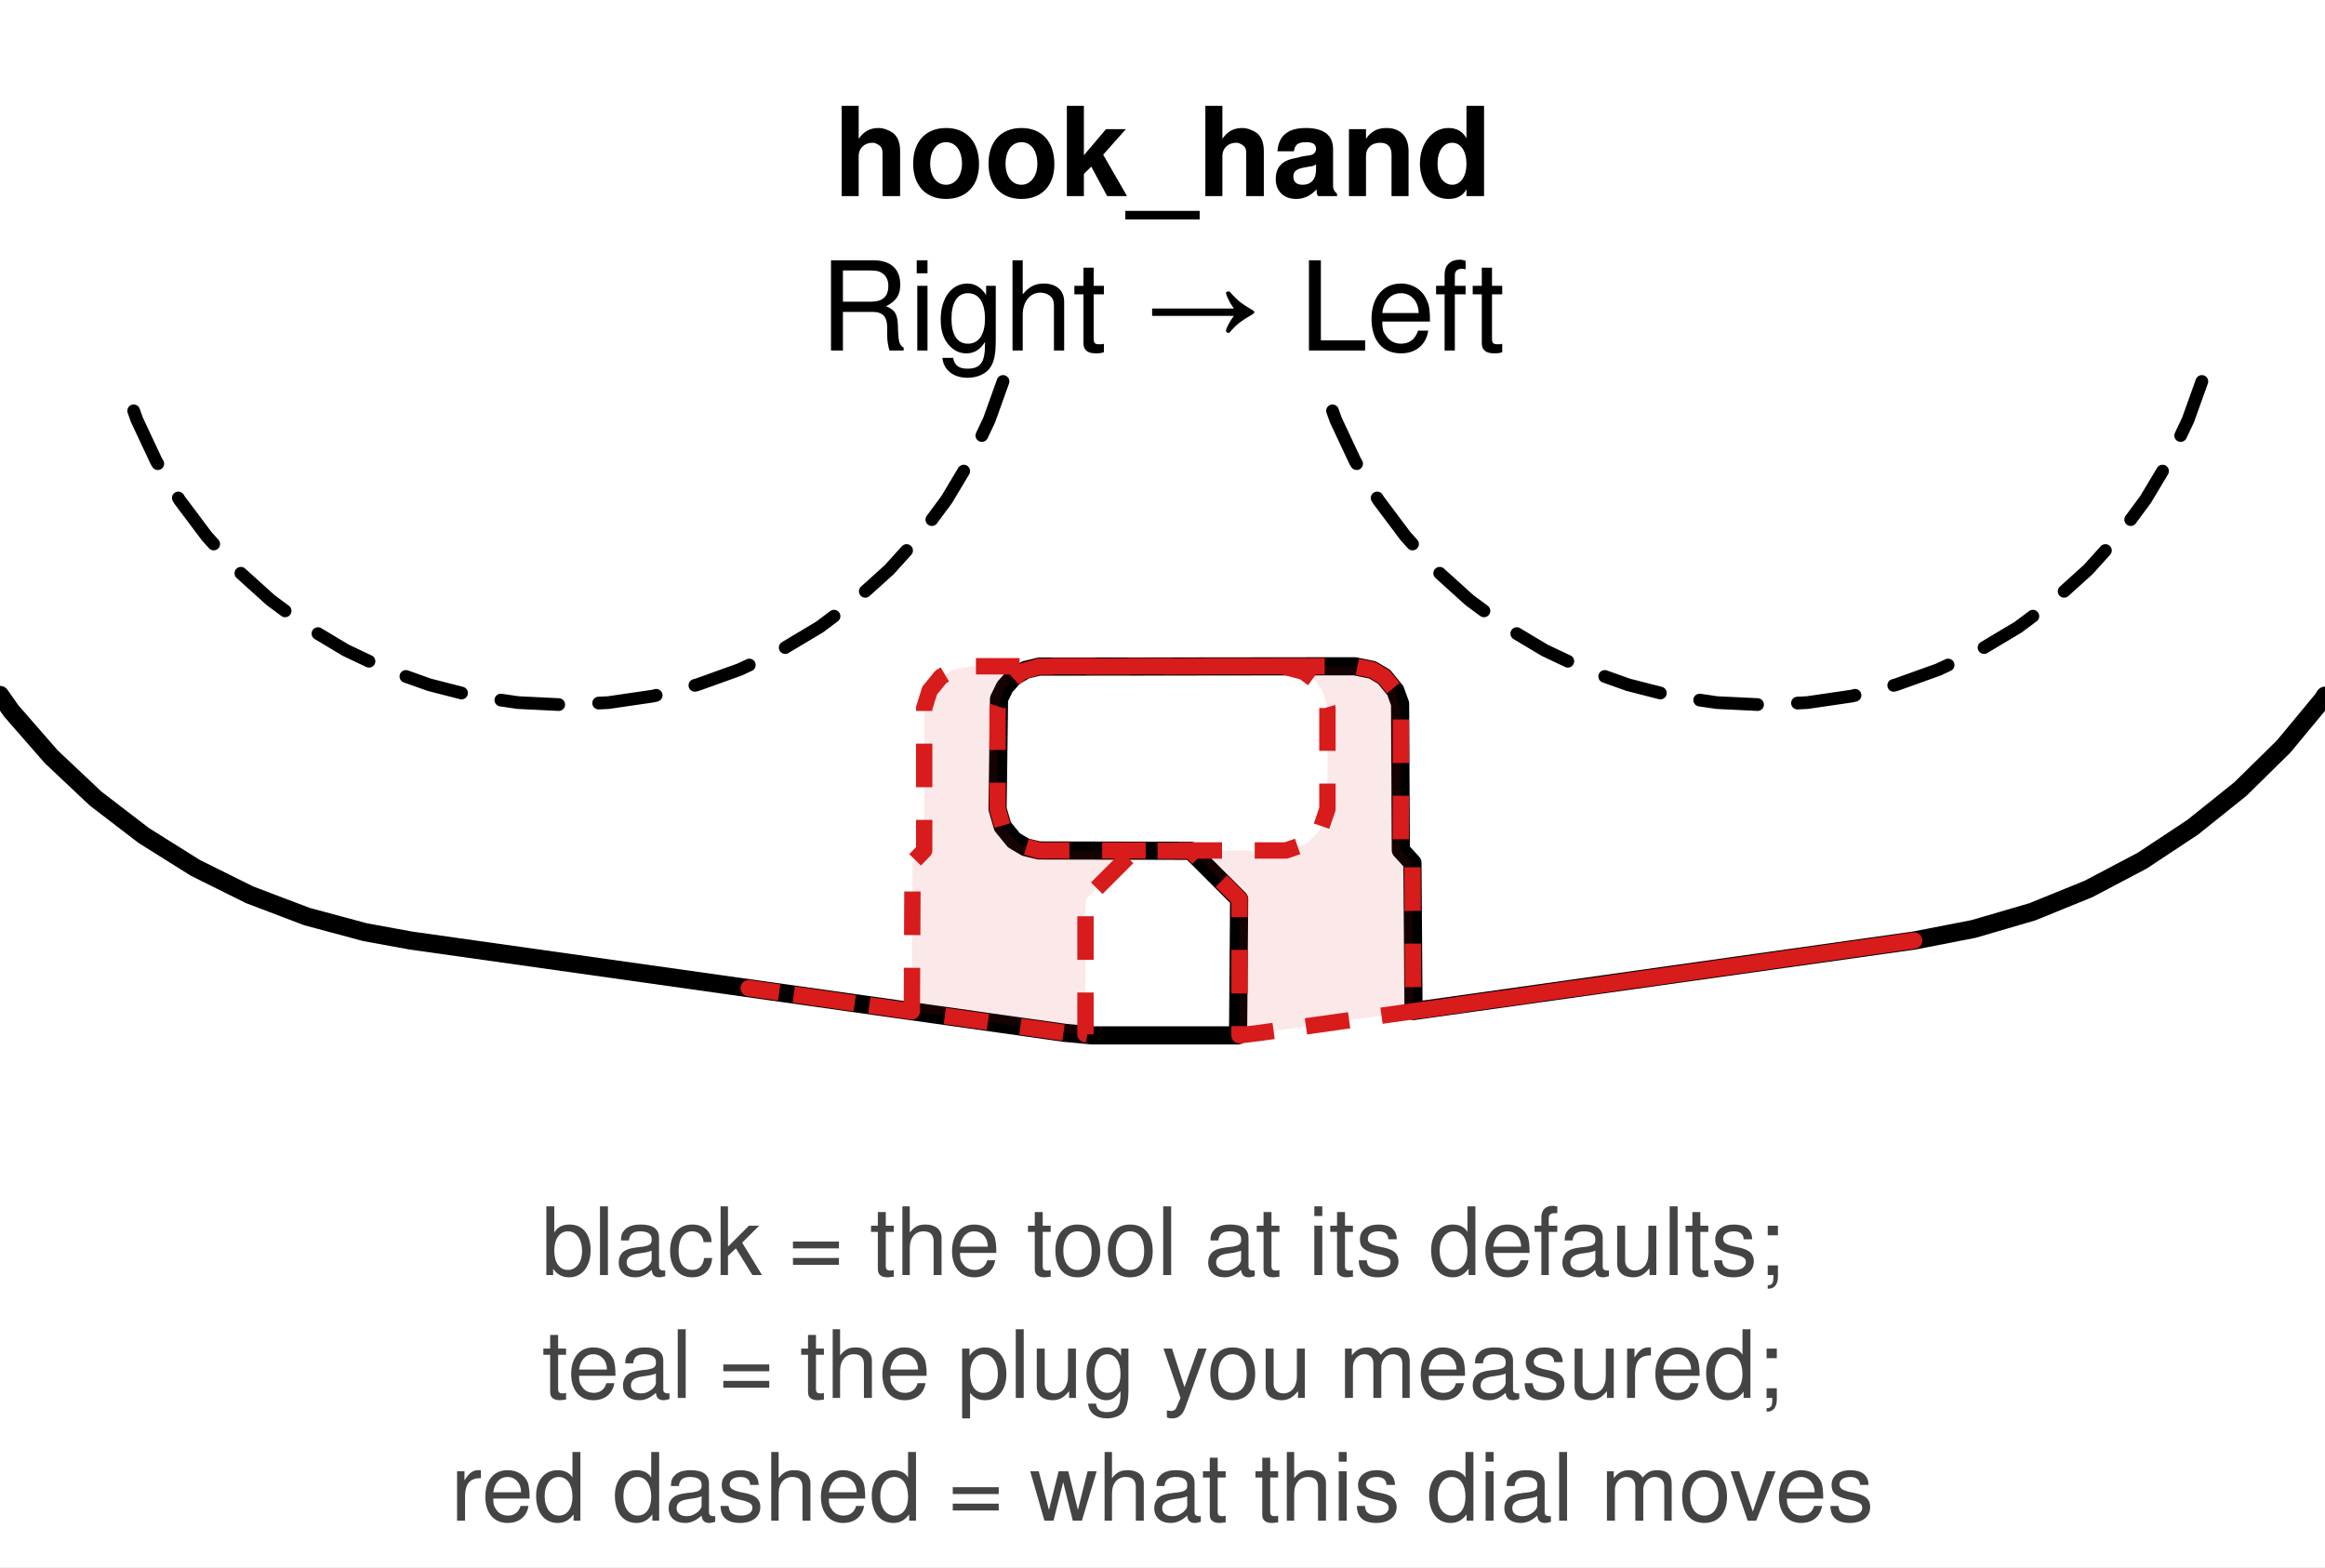
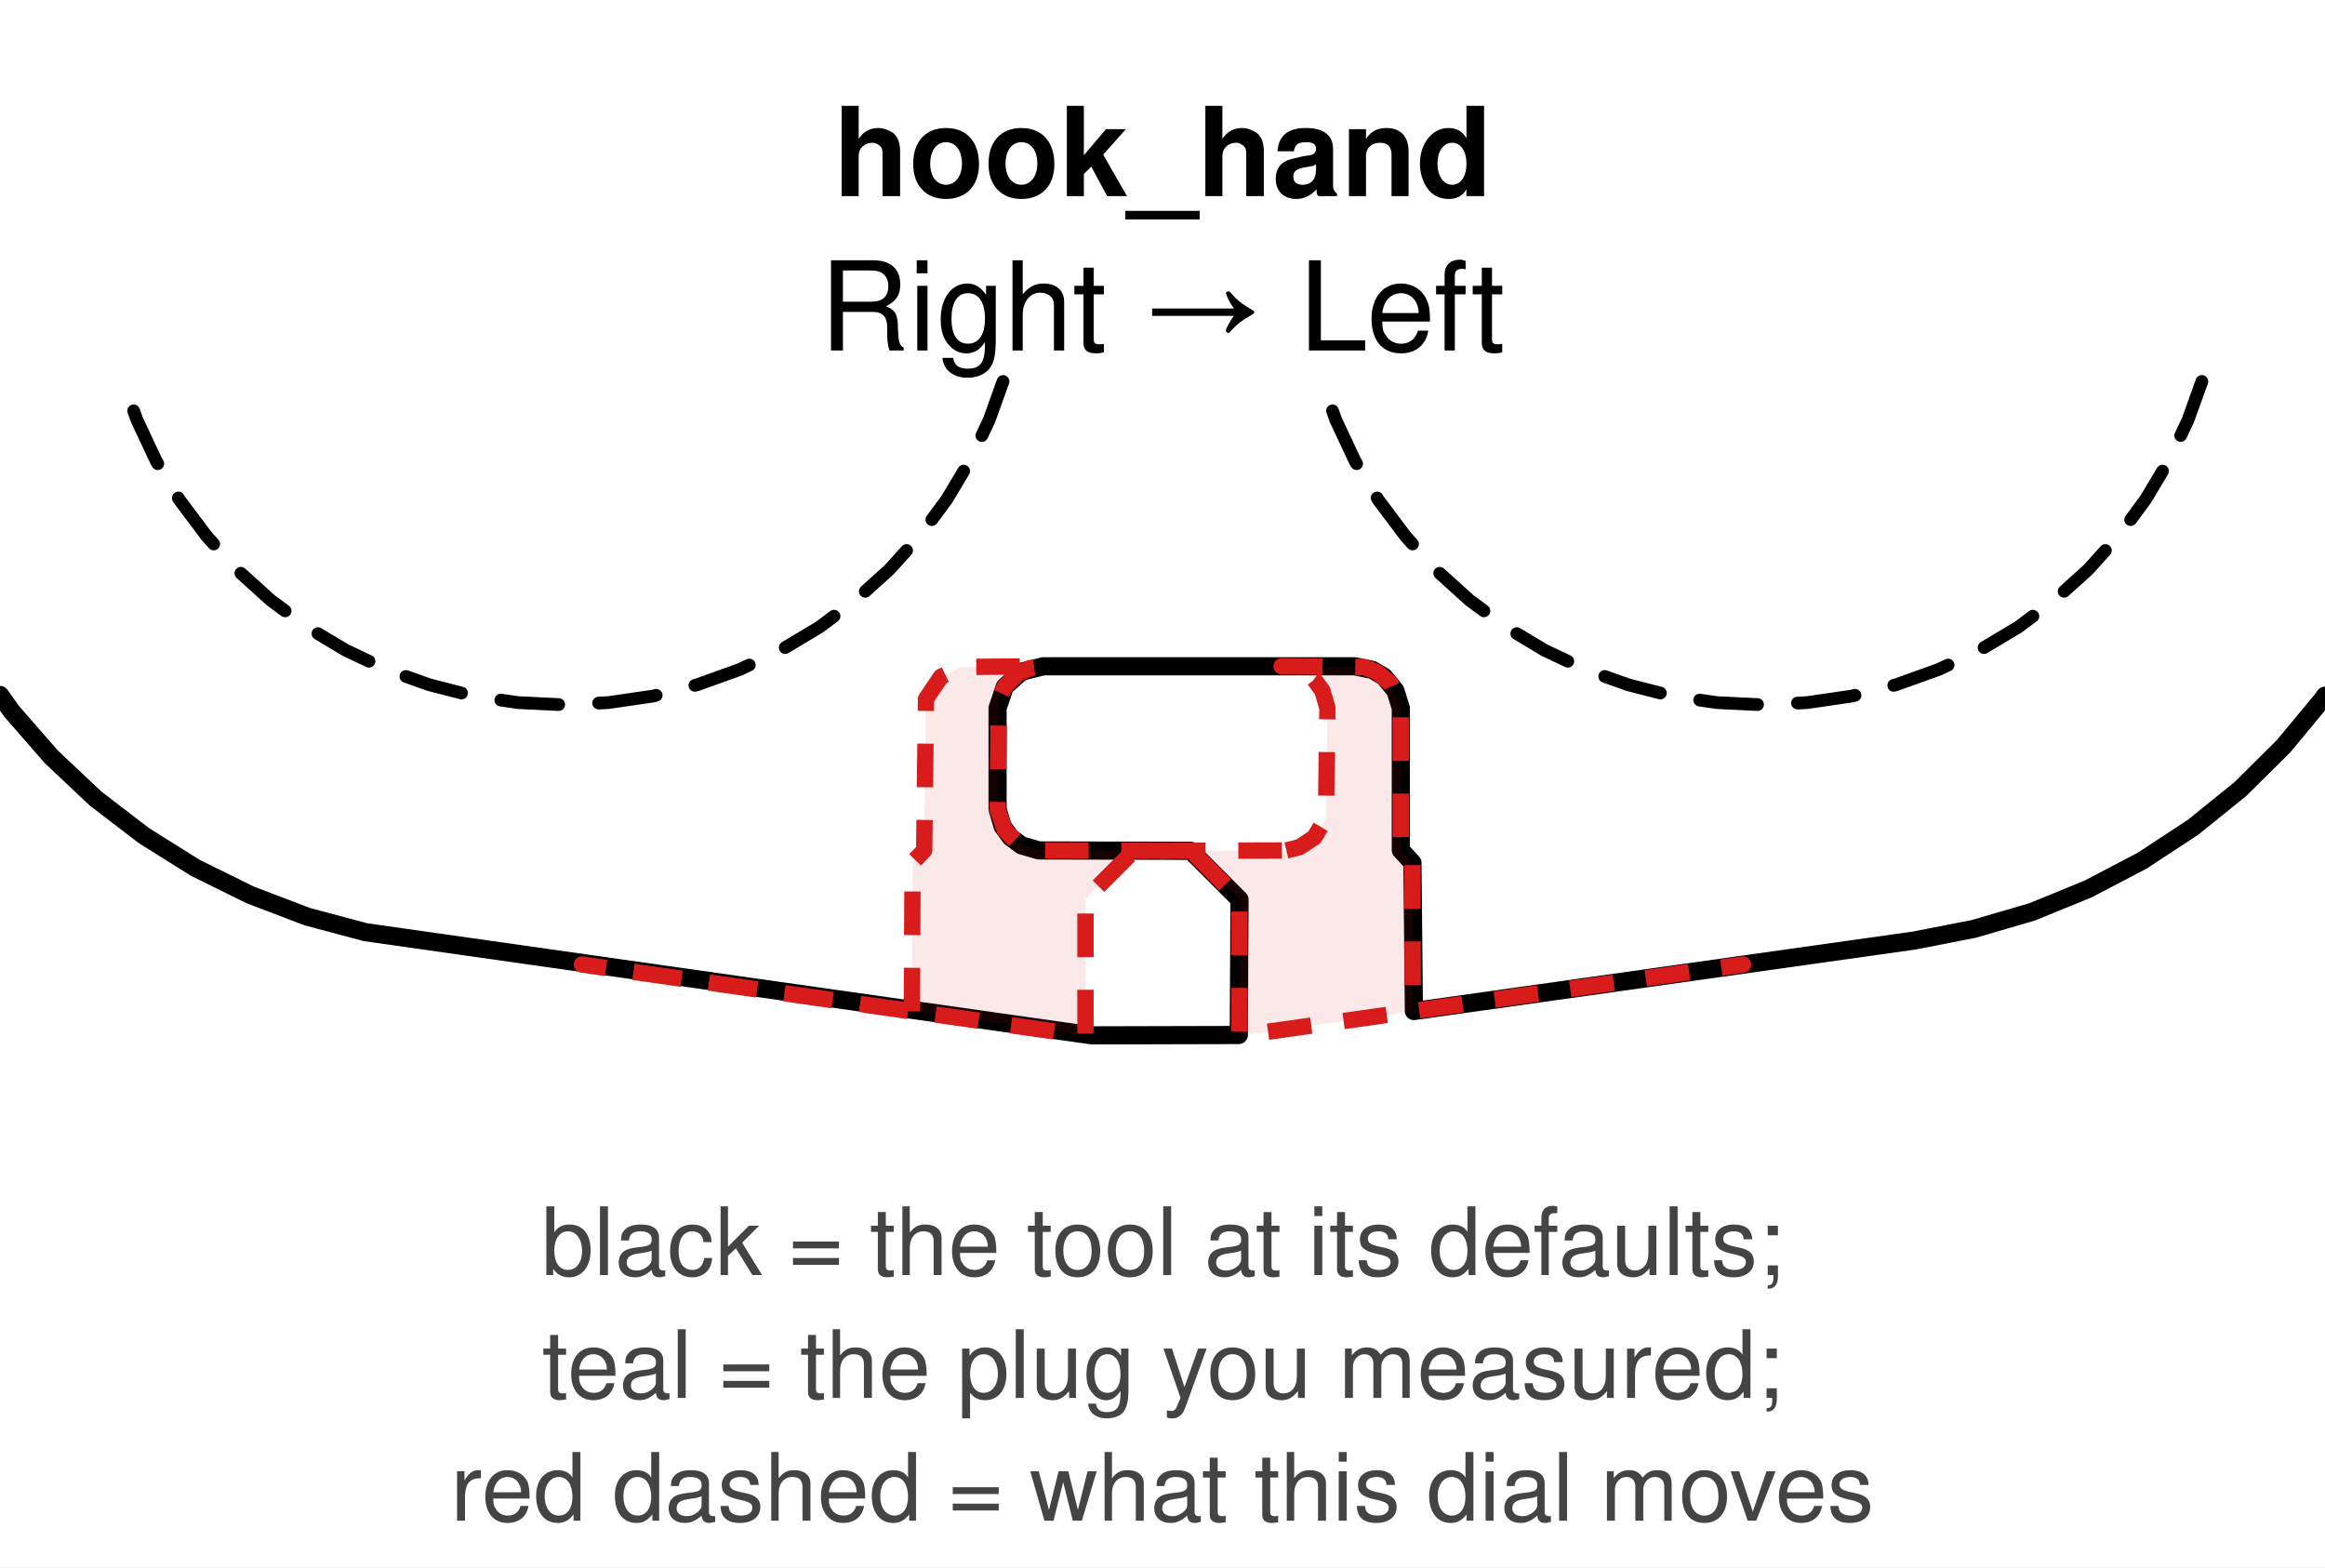
<svg xmlns="http://www.w3.org/2000/svg" width="64.00mm" height="43.14mm" viewBox="0 0 64.00 43.14" role="img">
  <rect width="64.00" height="43.14" fill="white" />
  <text x="32.00" y="5.40" font-family="Helvetica, Arial, sans-serif" font-size="3.40" font-weight="bold" text-anchor="middle" fill="#000">hook_hand</text>
  <text x="32.00" y="9.65" font-family="Helvetica, Arial, sans-serif" font-size="3.40" text-anchor="middle" fill="#000">Right → Left</text>
-   <path d="M 64.00 19.15 L 63.93 19.26 L 62.86 20.55 L 61.67 21.72 L 60.36 22.77 L 58.97 23.69 L 57.49 24.47 L 55.94 25.10 L 54.33 25.57 L 52.69 25.89 L 38.91 27.83 L 38.88 23.75 L 38.56 23.40 L 38.54 19.37 L 38.41 19.01 L 38.10 18.63 L 37.78 18.44 L 37.29 18.34 L 28.60 18.35 L 28.23 18.44 L 27.91 18.63 L 27.66 18.91 L 27.50 19.24 L 27.46 22.27 L 27.60 22.75 L 27.91 23.13 L 28.23 23.32 L 28.60 23.41 L 32.78 23.42 L 34.11 24.75 L 34.08 28.50 L 30.06 28.50 L 29.31 28.43 L 11.31 25.89 L 10.05 25.66 L 8.45 25.23 L 6.87 24.63 L 5.38 23.89 L 3.96 23.00 L 2.63 21.98 L 1.41 20.83 L 0.31 19.57 L 0.00 19.13" fill="none" stroke="#000" stroke-width="0.5" stroke-linejoin="round" stroke-linecap="round" />
+   <path d="M 64.00 19.15 L 63.93 19.25 L 62.86 20.54 L 61.67 21.72 L 60.37 22.77 L 58.97 23.69 L 57.48 24.47 L 55.94 25.10 L 54.33 25.57 L 52.69 25.89 L 38.92 27.83 L 38.88 23.75 L 38.56 23.40 L 38.56 19.49 L 38.41 19.01 L 38.10 18.63 L 37.78 18.44 L 37.29 18.34 L 28.72 18.34 L 28.12 18.49 L 27.66 18.90 L 27.46 19.49 L 27.46 22.27 L 27.60 22.75 L 27.82 23.05 L 28.12 23.27 L 28.60 23.41 L 32.78 23.42 L 34.12 24.76 L 34.10 28.49 L 30.06 28.50 L 10.06 25.66 L 8.45 25.23 L 6.88 24.63 L 5.38 23.89 L 3.96 23.00 L 2.63 21.98 L 1.41 20.83 L 0.32 19.58 L 0.00 19.13" fill="none" stroke="#000" stroke-width="0.5" stroke-linejoin="round" stroke-linecap="round" />
  <path d="M 27.61 10.50 L 27.23 11.56 L 26.70 12.68 L 26.06 13.75 L 25.32 14.75 L 24.48 15.68 L 23.56 16.51 L 22.56 17.26 L 21.49 17.90 L 20.36 18.43 L 19.19 18.85 L 17.98 19.16 L 16.75 19.34 L 15.50 19.40 L 14.26 19.34 L 13.03 19.16 L 11.82 18.85 L 10.64 18.43 L 9.52 17.90 L 8.45 17.26 L 7.45 16.52 L 6.52 15.68 L 5.69 14.76 L 4.94 13.76 L 4.30 12.69 L 3.77 11.56 L 3.39 10.50" fill="none" stroke="#000" stroke-width="0.35" stroke-linejoin="round" stroke-linecap="round" stroke-dasharray="1.6,1.1" />
  <path d="M 60.61 10.50 L 60.23 11.56 L 59.70 12.68 L 59.06 13.75 L 58.32 14.75 L 57.48 15.68 L 56.56 16.51 L 55.56 17.26 L 54.49 17.90 L 53.36 18.43 L 52.19 18.85 L 50.98 19.16 L 49.75 19.34 L 48.50 19.40 L 47.26 19.34 L 46.03 19.16 L 44.82 18.85 L 43.64 18.43 L 42.52 17.90 L 41.45 17.26 L 40.45 16.52 L 39.52 15.68 L 38.69 14.76 L 37.94 13.76 L 37.30 12.69 L 36.77 11.56 L 36.39 10.50" fill="none" stroke="#000" stroke-width="0.35" stroke-linejoin="round" stroke-linecap="round" stroke-dasharray="1.6,1.1" />
-   <path d="M 25.10 27.84 L 25.12 23.74 L 25.44 23.41 L 25.44 19.49 L 25.59 19.01 L 25.90 18.63 L 26.22 18.44 L 26.71 18.34 L 37.29 18.34 L 37.78 18.44 L 38.10 18.63 L 38.41 19.01 L 38.56 19.61 L 38.56 23.41 L 38.88 23.74 L 38.90 27.84 L 52.69 25.89 L 34.69 28.43 L 34.12 28.50 L 34.12 24.75 L 32.78 23.42 L 31.22 23.42 L 29.88 24.76 L 29.88 28.47 L 30.05 28.50 L 29.31 28.43 L 25.12 27.84 L 20.61 27.20 L 25.10 27.84 Z M 35.31 18.34 L 28.60 18.35 L 28.12 18.49 L 27.66 18.91 L 27.46 19.49 L 27.46 22.27 L 27.60 22.75 L 28.12 23.27 L 28.60 23.41 L 35.40 23.41 L 35.98 23.21 L 36.34 22.85 L 36.54 22.27 L 36.54 19.49 L 36.40 19.01 L 36.18 18.71 L 35.88 18.49 L 35.31 18.34 Z" fill="#d81b1b" fill-rule="evenodd" fill-opacity="0.1" stroke="#d81b1b" stroke-width="0.45" stroke-linejoin="round" stroke-dasharray="1.2,0.9" />
+   <path d="M 35.41 23.41 L 35.77 23.32 L 36.18 23.05 L 36.50 22.52 L 36.54 19.49 L 36.40 19.01 L 36.18 18.71 L 35.88 18.49 L 35.28 18.34 L 37.54 18.36 L 37.89 18.49 L 38.27 18.80 L 38.56 19.49 L 38.56 23.41 L 38.88 23.74 L 38.89 27.83 L 47.98 26.55 L 34.69 28.43 L 34.12 28.50 L 34.12 24.75 L 32.79 23.42 L 32.00 23.42 L 35.41 23.41 Z" fill="#d81b1b" fill-rule="evenodd" fill-opacity="0.1" stroke="#d81b1b" stroke-width="0.45" stroke-linejoin="round" stroke-dasharray="1.2,0.9" />
+   <path d="M 25.10 27.84 L 25.12 23.74 L 25.44 23.41 L 25.49 19.24 L 25.90 18.63 L 26.46 18.36 L 28.72 18.34 L 28.35 18.39 L 28.01 18.55 L 27.66 18.90 L 27.50 19.24 L 27.46 22.27 L 27.66 22.85 L 28.02 23.21 L 28.60 23.41 L 32.00 23.42 L 31.21 23.42 L 29.88 24.75 L 29.88 28.48 L 29.31 28.43 L 16.02 26.55 L 25.10 27.84 Z" fill="#d81b1b" fill-rule="evenodd" fill-opacity="0.1" stroke="#d81b1b" stroke-width="0.45" stroke-linejoin="round" stroke-dasharray="1.2,0.9" />
  <text x="32.00" y="35.10" font-family="Helvetica, Arial, sans-serif" font-size="2.60" text-anchor="middle" fill="#444444">black = the tool at its defaults;</text>
  <text x="32.00" y="38.48" font-family="Helvetica, Arial, sans-serif" font-size="2.60" text-anchor="middle" fill="#444444">teal = the plug you measured;</text>
  <text x="32.00" y="41.86" font-family="Helvetica, Arial, sans-serif" font-size="2.60" text-anchor="middle" fill="#444444">red dashed = what this dial moves</text>
</svg>
